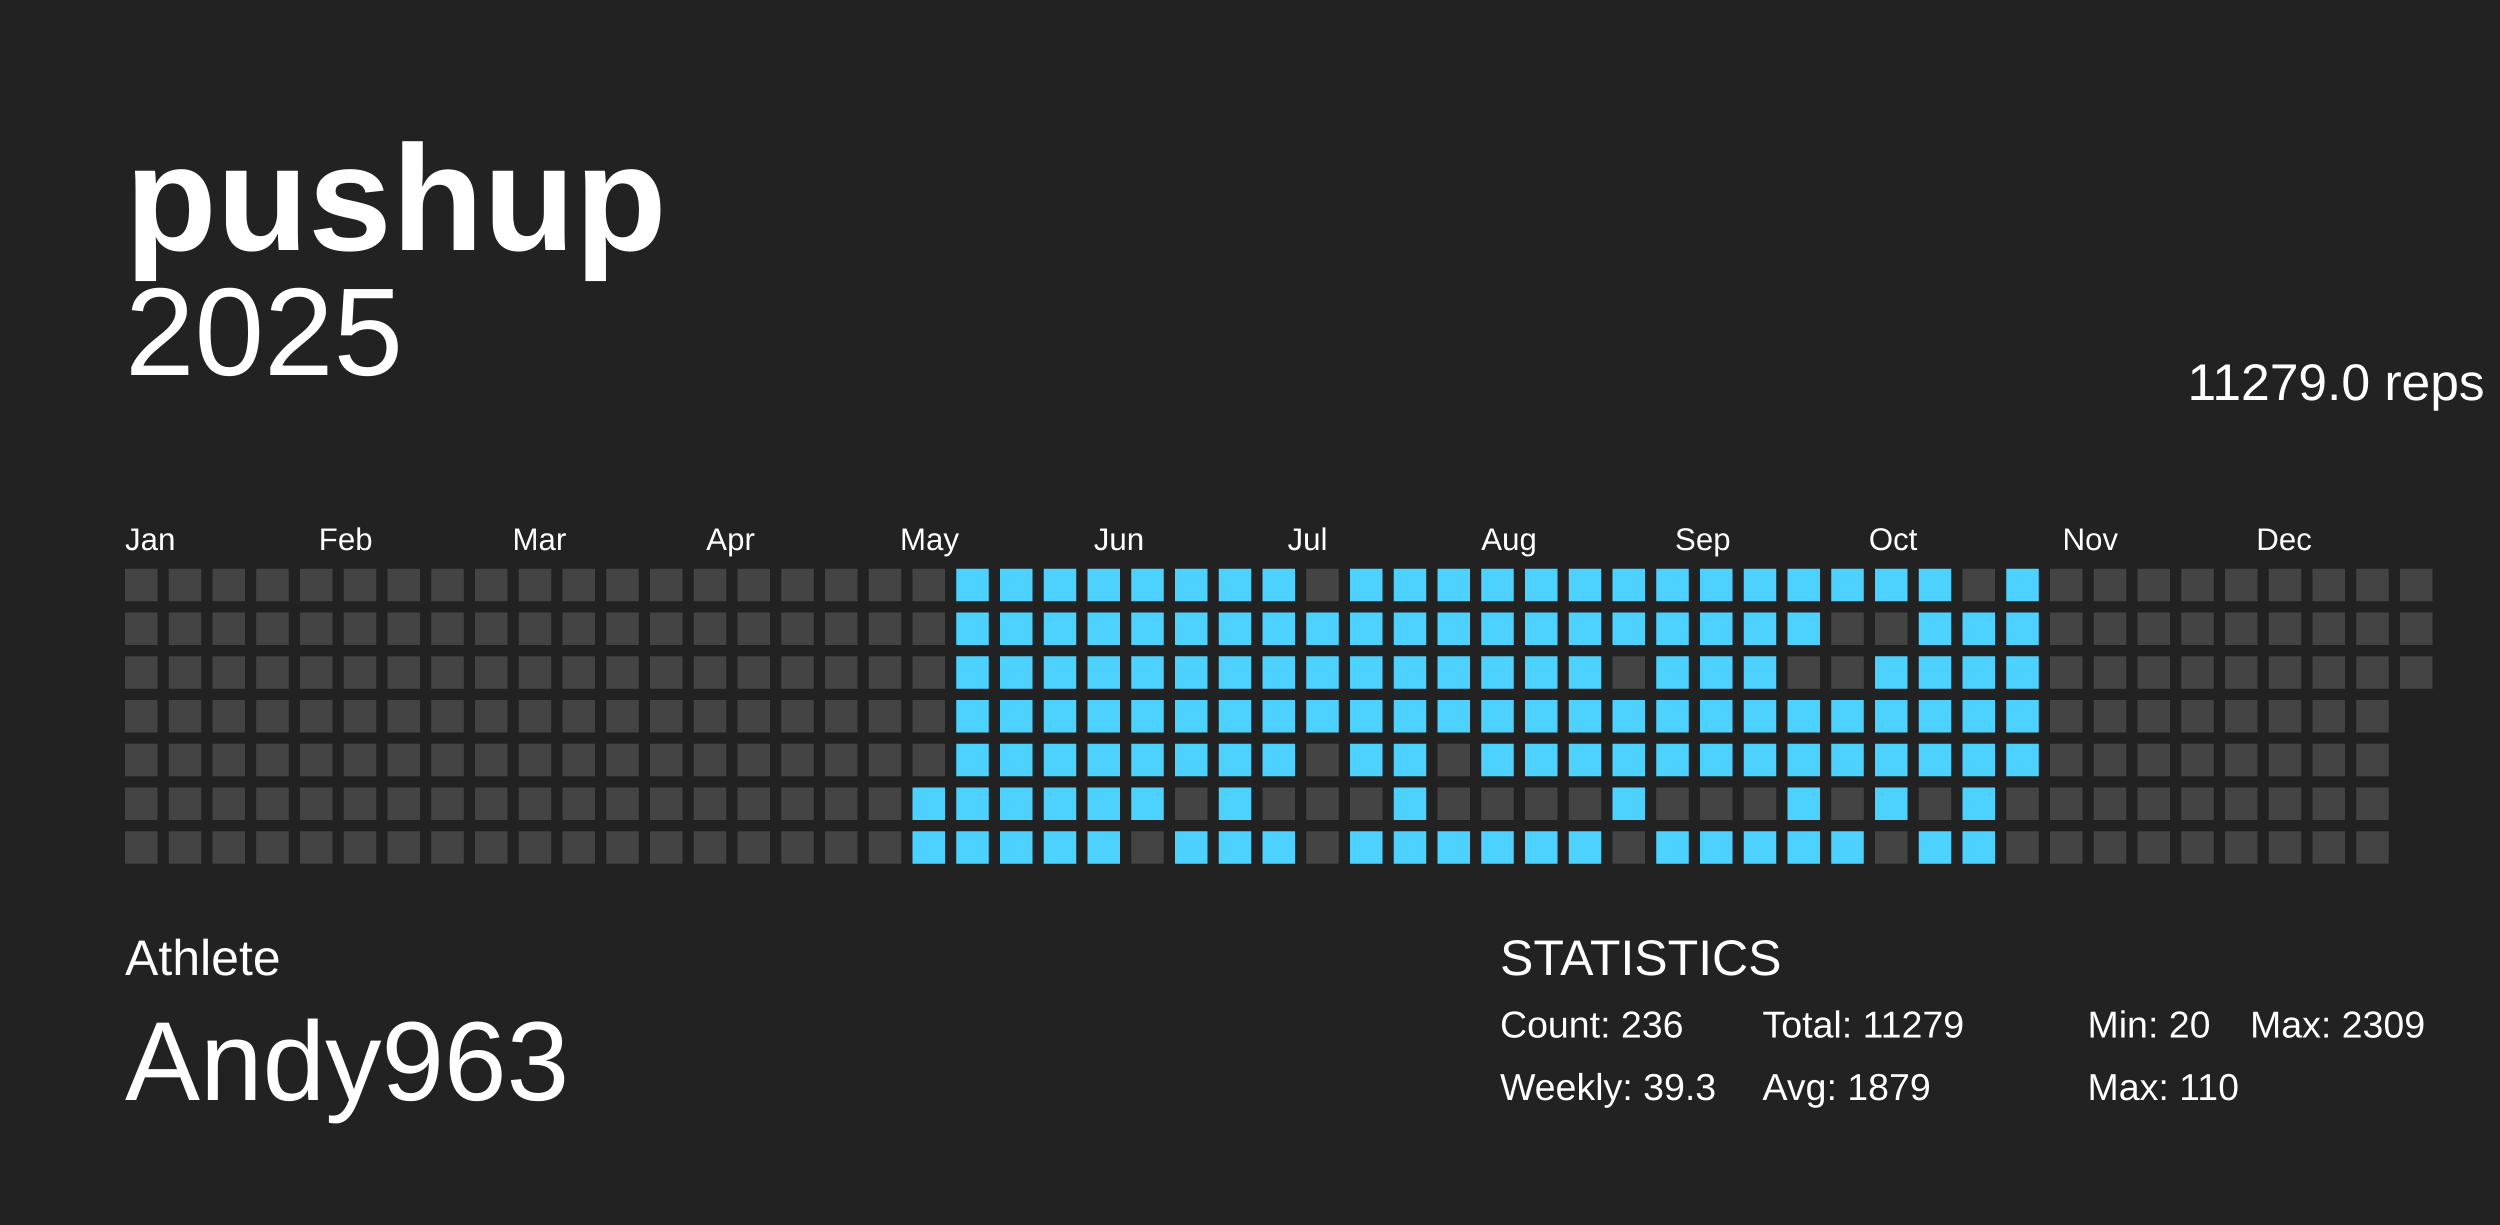
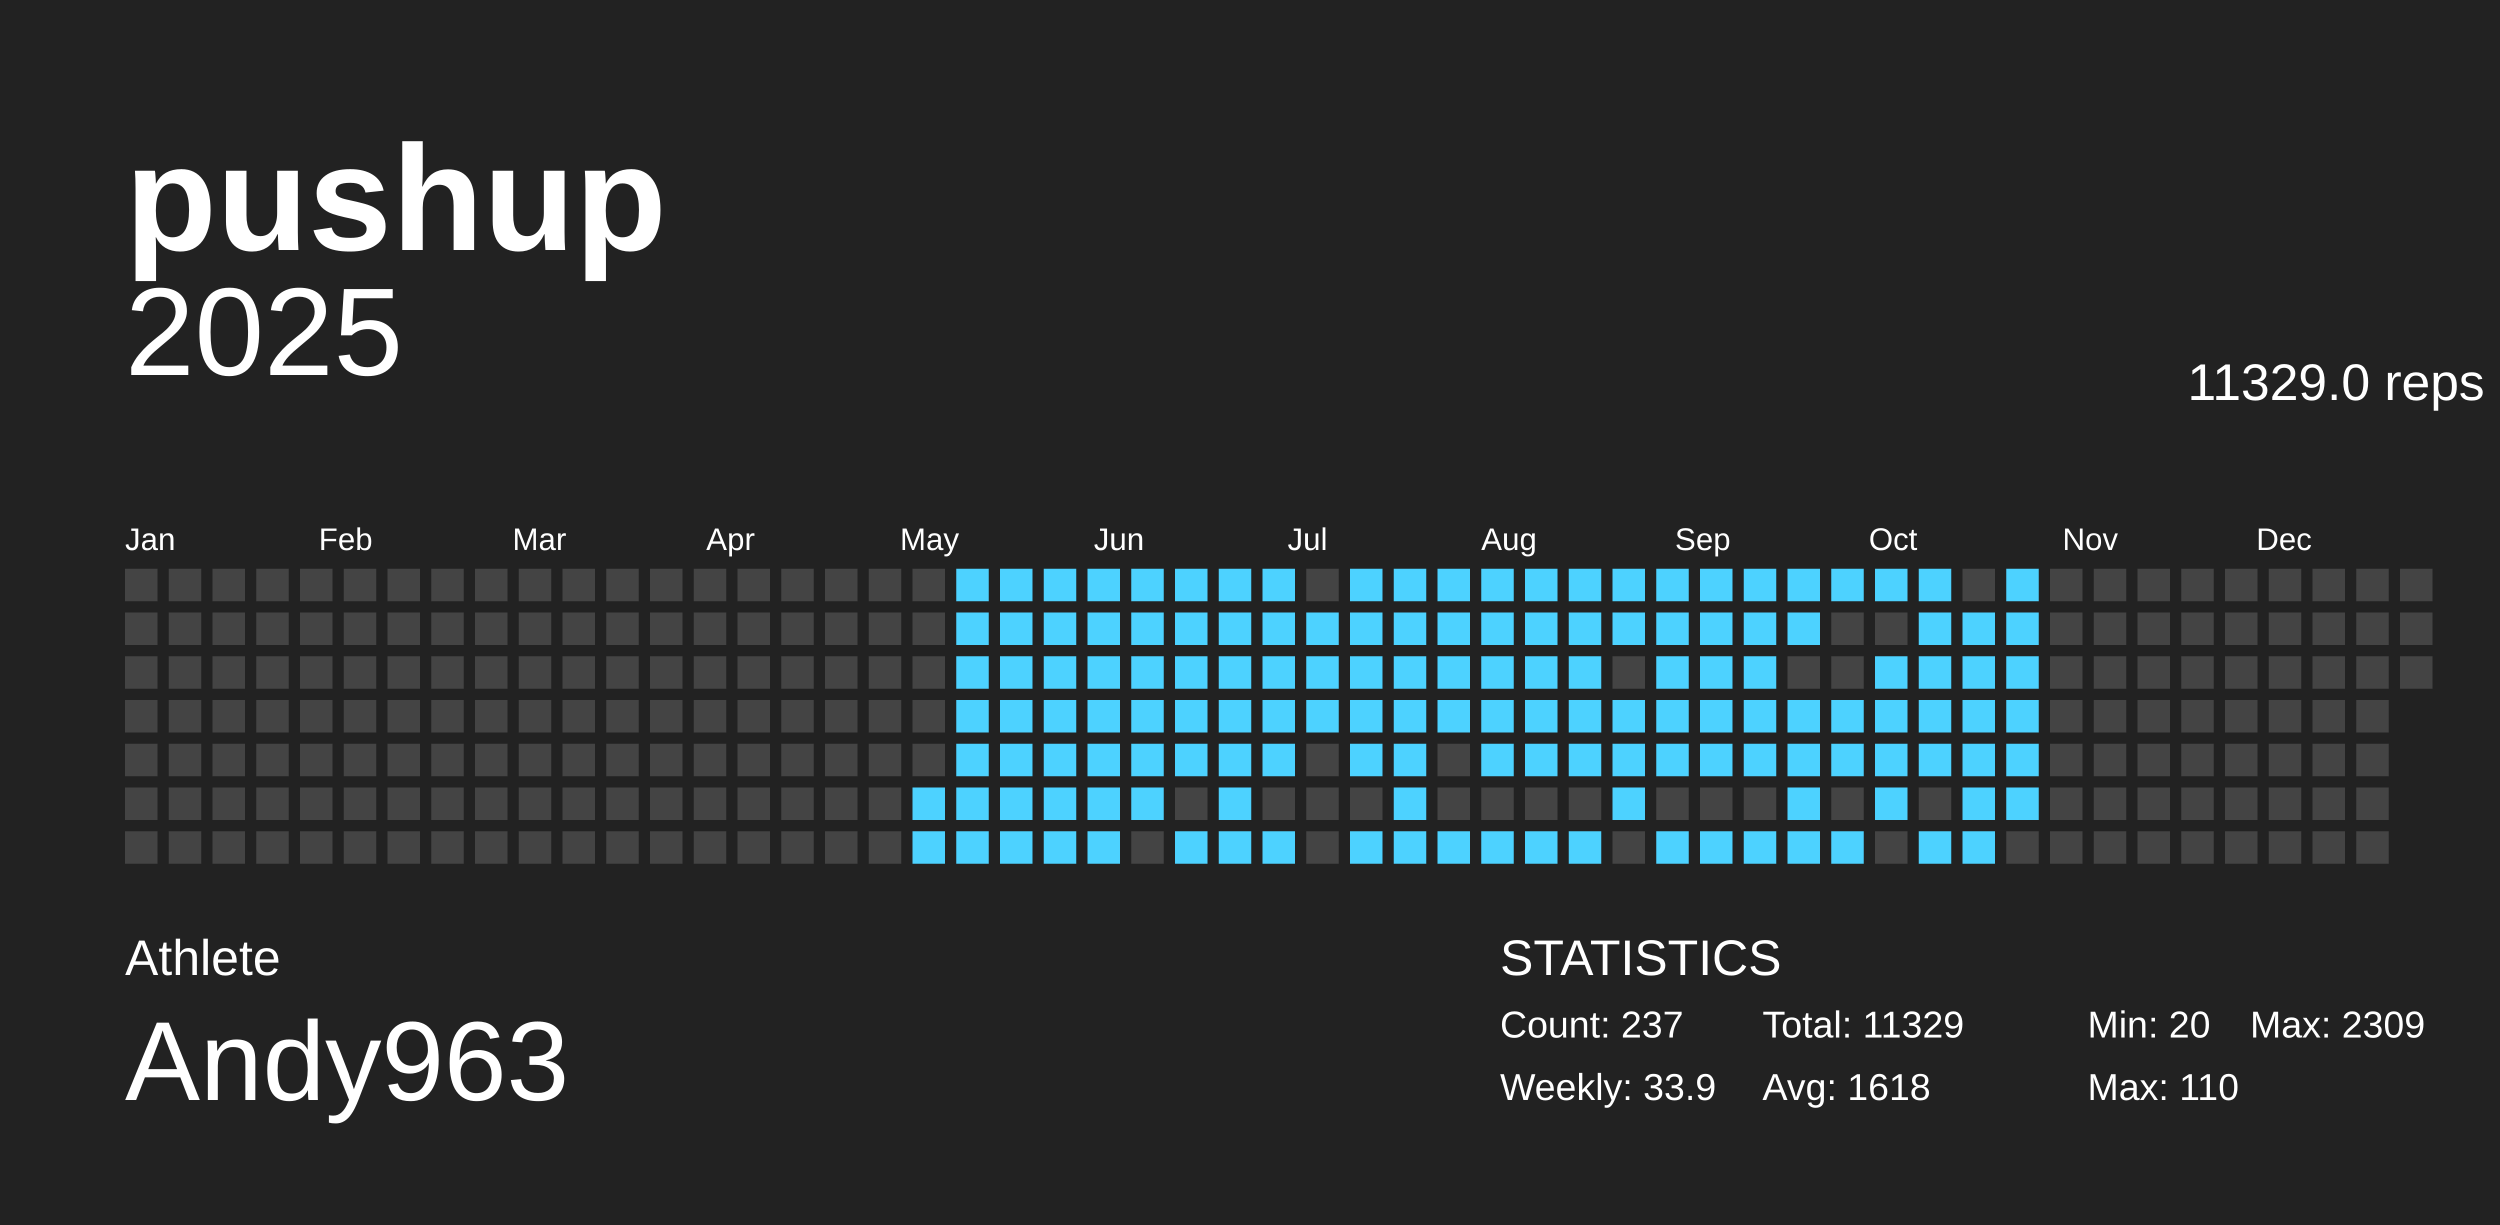
<svg xmlns="http://www.w3.org/2000/svg" baseProfile="full" height="98mm" version="1.1" viewBox="0,0,200,98" width="200mm">
  <defs />
  <g>
    <rect fill="#222222" height="98" width="200" x="0" y="0" />
    <g id="year2025">
      <text alignment-baseline="hanging" fill="#FFFFFF" style="font-size:10.0px; font-family:Arial;" x="10" y="30">2025</text>
-       <text alignment-baseline="hanging" fill="#FFFFFF" style="font-size:4.125px; font-family:Arial;" x="175" y="32">11279.0 reps</text>
+       <text alignment-baseline="hanging" fill="#FFFFFF" style="font-size:4.125px; font-family:Arial;" x="175" y="32">11329.0 reps</text>
      <text fill="#FFFFFF" style="font-size:2.5px; font-family:Arial" x="10.0" y="44">Jan</text>
      <text fill="#FFFFFF" style="font-size:2.5px; font-family:Arial" x="25.5" y="44">Feb</text>
      <text fill="#FFFFFF" style="font-size:2.5px; font-family:Arial" x="41.0" y="44">Mar</text>
      <text fill="#FFFFFF" style="font-size:2.5px; font-family:Arial" x="56.5" y="44">Apr</text>
      <text fill="#FFFFFF" style="font-size:2.5px; font-family:Arial" x="72.0" y="44">May</text>
      <text fill="#FFFFFF" style="font-size:2.5px; font-family:Arial" x="87.5" y="44">Jun</text>
      <text fill="#FFFFFF" style="font-size:2.5px; font-family:Arial" x="103.0" y="44">Jul</text>
      <text fill="#FFFFFF" style="font-size:2.5px; font-family:Arial" x="118.5" y="44">Aug</text>
      <text fill="#FFFFFF" style="font-size:2.5px; font-family:Arial" x="134.0" y="44">Sep</text>
      <text fill="#FFFFFF" style="font-size:2.5px; font-family:Arial" x="149.5" y="44">Oct</text>
      <text fill="#FFFFFF" style="font-size:2.5px; font-family:Arial" x="165.0" y="44">Nov</text>
      <text fill="#FFFFFF" style="font-size:2.5px; font-family:Arial" x="180.5" y="44">Dec</text>
      <rect fill="#444444" height="2.6" width="2.6" x="10.0" y="45.5" />
      <rect fill="#444444" height="2.6" width="2.6" x="10.0" y="49.0" />
      <rect fill="#444444" height="2.6" width="2.6" x="10.0" y="52.5" />
      <rect fill="#444444" height="2.6" width="2.6" x="10.0" y="56.0" />
      <rect fill="#444444" height="2.6" width="2.6" x="10.0" y="59.5" />
      <rect fill="#444444" height="2.6" width="2.6" x="10.0" y="63.0" />
      <rect fill="#444444" height="2.6" width="2.6" x="10.0" y="66.5" />
      <rect fill="#444444" height="2.6" width="2.6" x="13.5" y="45.5" />
      <rect fill="#444444" height="2.6" width="2.6" x="13.5" y="49.0" />
      <rect fill="#444444" height="2.6" width="2.6" x="13.5" y="52.5" />
      <rect fill="#444444" height="2.6" width="2.6" x="13.5" y="56.0" />
      <rect fill="#444444" height="2.6" width="2.6" x="13.5" y="59.5" />
      <rect fill="#444444" height="2.6" width="2.6" x="13.5" y="63.0" />
      <rect fill="#444444" height="2.6" width="2.6" x="13.5" y="66.5" />
      <rect fill="#444444" height="2.6" width="2.6" x="17.0" y="45.5" />
      <rect fill="#444444" height="2.6" width="2.6" x="17.0" y="49.0" />
      <rect fill="#444444" height="2.6" width="2.6" x="17.0" y="52.5" />
      <rect fill="#444444" height="2.6" width="2.6" x="17.0" y="56.0" />
      <rect fill="#444444" height="2.6" width="2.6" x="17.0" y="59.5" />
      <rect fill="#444444" height="2.6" width="2.6" x="17.0" y="63.0" />
      <rect fill="#444444" height="2.6" width="2.6" x="17.0" y="66.5" />
      <rect fill="#444444" height="2.6" width="2.6" x="20.5" y="45.5" />
      <rect fill="#444444" height="2.6" width="2.6" x="20.5" y="49.0" />
      <rect fill="#444444" height="2.6" width="2.6" x="20.5" y="52.5" />
      <rect fill="#444444" height="2.6" width="2.6" x="20.5" y="56.0" />
      <rect fill="#444444" height="2.6" width="2.6" x="20.5" y="59.5" />
      <rect fill="#444444" height="2.6" width="2.6" x="20.5" y="63.0" />
      <rect fill="#444444" height="2.6" width="2.6" x="20.5" y="66.5" />
      <rect fill="#444444" height="2.6" width="2.6" x="24.0" y="45.5" />
      <rect fill="#444444" height="2.6" width="2.6" x="24.0" y="49.0" />
      <rect fill="#444444" height="2.6" width="2.6" x="24.0" y="52.5" />
      <rect fill="#444444" height="2.6" width="2.6" x="24.0" y="56.0" />
      <rect fill="#444444" height="2.6" width="2.6" x="24.0" y="59.5" />
      <rect fill="#444444" height="2.6" width="2.6" x="24.0" y="63.0" />
      <rect fill="#444444" height="2.6" width="2.6" x="24.0" y="66.5" />
      <rect fill="#444444" height="2.6" width="2.6" x="27.5" y="45.5" />
      <rect fill="#444444" height="2.6" width="2.6" x="27.5" y="49.0" />
      <rect fill="#444444" height="2.6" width="2.6" x="27.5" y="52.5" />
      <rect fill="#444444" height="2.6" width="2.6" x="27.5" y="56.0" />
      <rect fill="#444444" height="2.6" width="2.6" x="27.5" y="59.5" />
      <rect fill="#444444" height="2.6" width="2.6" x="27.5" y="63.0" />
      <rect fill="#444444" height="2.6" width="2.6" x="27.5" y="66.5" />
      <rect fill="#444444" height="2.6" width="2.6" x="31.0" y="45.5" />
      <rect fill="#444444" height="2.6" width="2.6" x="31.0" y="49.0" />
      <rect fill="#444444" height="2.6" width="2.6" x="31.0" y="52.5" />
      <rect fill="#444444" height="2.6" width="2.6" x="31.0" y="56.0" />
      <rect fill="#444444" height="2.6" width="2.6" x="31.0" y="59.5" />
      <rect fill="#444444" height="2.6" width="2.6" x="31.0" y="63.0" />
      <rect fill="#444444" height="2.6" width="2.6" x="31.0" y="66.5" />
      <rect fill="#444444" height="2.6" width="2.6" x="34.5" y="45.5" />
      <rect fill="#444444" height="2.6" width="2.6" x="34.5" y="49.0" />
      <rect fill="#444444" height="2.6" width="2.6" x="34.5" y="52.5" />
      <rect fill="#444444" height="2.6" width="2.6" x="34.5" y="56.0" />
      <rect fill="#444444" height="2.6" width="2.6" x="34.5" y="59.5" />
      <rect fill="#444444" height="2.6" width="2.6" x="34.5" y="63.0" />
      <rect fill="#444444" height="2.6" width="2.6" x="34.5" y="66.5" />
      <rect fill="#444444" height="2.6" width="2.6" x="38.0" y="45.5" />
      <rect fill="#444444" height="2.6" width="2.6" x="38.0" y="49.0" />
      <rect fill="#444444" height="2.6" width="2.6" x="38.0" y="52.5" />
      <rect fill="#444444" height="2.6" width="2.6" x="38.0" y="56.0" />
      <rect fill="#444444" height="2.6" width="2.6" x="38.0" y="59.5" />
      <rect fill="#444444" height="2.6" width="2.6" x="38.0" y="63.0" />
      <rect fill="#444444" height="2.6" width="2.6" x="38.0" y="66.5" />
      <rect fill="#444444" height="2.6" width="2.6" x="41.5" y="45.5" />
      <rect fill="#444444" height="2.6" width="2.6" x="41.5" y="49.0" />
      <rect fill="#444444" height="2.6" width="2.6" x="41.5" y="52.5" />
      <rect fill="#444444" height="2.6" width="2.6" x="41.5" y="56.0" />
      <rect fill="#444444" height="2.6" width="2.6" x="41.5" y="59.5" />
      <rect fill="#444444" height="2.6" width="2.6" x="41.5" y="63.0" />
      <rect fill="#444444" height="2.6" width="2.6" x="41.5" y="66.5" />
      <rect fill="#444444" height="2.6" width="2.6" x="45.0" y="45.5" />
      <rect fill="#444444" height="2.6" width="2.6" x="45.0" y="49.0" />
      <rect fill="#444444" height="2.6" width="2.6" x="45.0" y="52.5" />
      <rect fill="#444444" height="2.6" width="2.6" x="45.0" y="56.0" />
      <rect fill="#444444" height="2.6" width="2.6" x="45.0" y="59.5" />
      <rect fill="#444444" height="2.6" width="2.6" x="45.0" y="63.0" />
      <rect fill="#444444" height="2.6" width="2.6" x="45.0" y="66.5" />
      <rect fill="#444444" height="2.6" width="2.6" x="48.5" y="45.5" />
      <rect fill="#444444" height="2.6" width="2.6" x="48.5" y="49.0" />
      <rect fill="#444444" height="2.6" width="2.6" x="48.5" y="52.5" />
      <rect fill="#444444" height="2.6" width="2.6" x="48.5" y="56.0" />
      <rect fill="#444444" height="2.6" width="2.6" x="48.5" y="59.5" />
      <rect fill="#444444" height="2.6" width="2.6" x="48.5" y="63.0" />
      <rect fill="#444444" height="2.6" width="2.6" x="48.5" y="66.5" />
      <rect fill="#444444" height="2.6" width="2.6" x="52.0" y="45.5" />
      <rect fill="#444444" height="2.6" width="2.6" x="52.0" y="49.0" />
      <rect fill="#444444" height="2.6" width="2.6" x="52.0" y="52.5" />
      <rect fill="#444444" height="2.6" width="2.6" x="52.0" y="56.0" />
      <rect fill="#444444" height="2.6" width="2.6" x="52.0" y="59.5" />
      <rect fill="#444444" height="2.6" width="2.6" x="52.0" y="63.0" />
      <rect fill="#444444" height="2.6" width="2.6" x="52.0" y="66.5" />
      <rect fill="#444444" height="2.6" width="2.6" x="55.5" y="45.5" />
      <rect fill="#444444" height="2.6" width="2.6" x="55.5" y="49.0" />
      <rect fill="#444444" height="2.6" width="2.6" x="55.5" y="52.5" />
      <rect fill="#444444" height="2.6" width="2.6" x="55.5" y="56.0" />
      <rect fill="#444444" height="2.6" width="2.6" x="55.5" y="59.5" />
      <rect fill="#444444" height="2.6" width="2.6" x="55.5" y="63.0" />
      <rect fill="#444444" height="2.6" width="2.6" x="55.5" y="66.5" />
      <rect fill="#444444" height="2.6" width="2.6" x="59.0" y="45.5" />
      <rect fill="#444444" height="2.6" width="2.6" x="59.0" y="49.0" />
      <rect fill="#444444" height="2.6" width="2.6" x="59.0" y="52.5" />
      <rect fill="#444444" height="2.6" width="2.6" x="59.0" y="56.0" />
      <rect fill="#444444" height="2.6" width="2.6" x="59.0" y="59.5" />
      <rect fill="#444444" height="2.6" width="2.6" x="59.0" y="63.0" />
      <rect fill="#444444" height="2.6" width="2.6" x="59.0" y="66.5" />
      <rect fill="#444444" height="2.6" width="2.6" x="62.5" y="45.5" />
      <rect fill="#444444" height="2.6" width="2.6" x="62.5" y="49.0" />
      <rect fill="#444444" height="2.6" width="2.6" x="62.5" y="52.5" />
      <rect fill="#444444" height="2.6" width="2.6" x="62.5" y="56.0" />
      <rect fill="#444444" height="2.6" width="2.6" x="62.5" y="59.5" />
      <rect fill="#444444" height="2.6" width="2.6" x="62.5" y="63.0" />
      <rect fill="#444444" height="2.6" width="2.6" x="62.5" y="66.5" />
      <rect fill="#444444" height="2.6" width="2.6" x="66.0" y="45.5" />
      <rect fill="#444444" height="2.6" width="2.6" x="66.0" y="49.0" />
      <rect fill="#444444" height="2.6" width="2.6" x="66.0" y="52.5" />
      <rect fill="#444444" height="2.6" width="2.6" x="66.0" y="56.0" />
      <rect fill="#444444" height="2.6" width="2.6" x="66.0" y="59.5" />
      <rect fill="#444444" height="2.6" width="2.6" x="66.0" y="63.0" />
      <rect fill="#444444" height="2.6" width="2.6" x="66.0" y="66.5" />
      <rect fill="#444444" height="2.6" width="2.6" x="69.5" y="45.5" />
      <rect fill="#444444" height="2.6" width="2.6" x="69.5" y="49.0" />
      <rect fill="#444444" height="2.6" width="2.6" x="69.5" y="52.5" />
      <rect fill="#444444" height="2.6" width="2.6" x="69.5" y="56.0" />
      <rect fill="#444444" height="2.6" width="2.6" x="69.5" y="59.5" />
      <rect fill="#444444" height="2.6" width="2.6" x="69.5" y="63.0" />
      <rect fill="#444444" height="2.6" width="2.6" x="69.5" y="66.5" />
      <rect fill="#444444" height="2.6" width="2.6" x="73.0" y="45.5" />
      <rect fill="#444444" height="2.6" width="2.6" x="73.0" y="49.0" />
      <rect fill="#444444" height="2.6" width="2.6" x="73.0" y="52.5" />
      <rect fill="#444444" height="2.6" width="2.6" x="73.0" y="56.0" />
      <rect fill="#444444" height="2.6" width="2.6" x="73.0" y="59.5" />
      <rect fill="#4dd2ff" height="2.6" width="2.6" x="73.0" y="63.0" />
      <rect fill="#4dd2ff" height="2.6" width="2.6" x="73.0" y="66.5" />
      <rect fill="#4dd2ff" height="2.6" width="2.6" x="76.5" y="45.5" />
      <rect fill="#4dd2ff" height="2.6" width="2.6" x="76.5" y="49.0" />
      <rect fill="#4dd2ff" height="2.6" width="2.6" x="76.5" y="52.5" />
      <rect fill="#4dd2ff" height="2.6" width="2.6" x="76.5" y="56.0" />
      <rect fill="#4dd2ff" height="2.6" width="2.6" x="76.5" y="59.5" />
      <rect fill="#4dd2ff" height="2.6" width="2.6" x="76.5" y="63.0" />
      <rect fill="#4dd2ff" height="2.6" width="2.6" x="76.5" y="66.5" />
      <rect fill="#4dd2ff" height="2.6" width="2.6" x="80.0" y="45.5" />
      <rect fill="#4dd2ff" height="2.6" width="2.6" x="80.0" y="49.0" />
      <rect fill="#4dd2ff" height="2.6" width="2.6" x="80.0" y="52.5" />
      <rect fill="#4dd2ff" height="2.6" width="2.6" x="80.0" y="56.0" />
      <rect fill="#4dd2ff" height="2.6" width="2.6" x="80.0" y="59.5" />
      <rect fill="#4dd2ff" height="2.6" width="2.6" x="80.0" y="63.0" />
      <rect fill="#4dd2ff" height="2.6" width="2.6" x="80.0" y="66.5" />
      <rect fill="#4dd2ff" height="2.6" width="2.6" x="83.5" y="45.5" />
      <rect fill="#4dd2ff" height="2.6" width="2.6" x="83.5" y="49.0" />
      <rect fill="#4dd2ff" height="2.6" width="2.6" x="83.5" y="52.5" />
      <rect fill="#4dd2ff" height="2.6" width="2.6" x="83.5" y="56.0" />
      <rect fill="#4dd2ff" height="2.6" width="2.6" x="83.5" y="59.5" />
      <rect fill="#4dd2ff" height="2.6" width="2.6" x="83.5" y="63.0" />
      <rect fill="#4dd2ff" height="2.6" width="2.6" x="83.5" y="66.5" />
      <rect fill="#4dd2ff" height="2.6" width="2.6" x="87.0" y="45.5" />
      <rect fill="#4dd2ff" height="2.6" width="2.6" x="87.0" y="49.0" />
      <rect fill="#4dd2ff" height="2.6" width="2.6" x="87.0" y="52.5" />
      <rect fill="#4dd2ff" height="2.6" width="2.6" x="87.0" y="56.0" />
      <rect fill="#4dd2ff" height="2.6" width="2.6" x="87.0" y="59.5" />
      <rect fill="#4dd2ff" height="2.6" width="2.6" x="87.0" y="63.0" />
      <rect fill="#4dd2ff" height="2.6" width="2.6" x="87.0" y="66.5" />
      <rect fill="#4dd2ff" height="2.6" width="2.6" x="90.5" y="45.5" />
      <rect fill="#4dd2ff" height="2.6" width="2.6" x="90.5" y="49.0" />
      <rect fill="#4dd2ff" height="2.6" width="2.6" x="90.5" y="52.5" />
      <rect fill="#4dd2ff" height="2.6" width="2.6" x="90.5" y="56.0" />
      <rect fill="#4dd2ff" height="2.6" width="2.6" x="90.5" y="59.5" />
      <rect fill="#4dd2ff" height="2.6" width="2.6" x="90.5" y="63.0" />
      <rect fill="#444444" height="2.6" width="2.6" x="90.5" y="66.5" />
      <rect fill="#4dd2ff" height="2.6" width="2.6" x="94.0" y="45.5" />
      <rect fill="#4dd2ff" height="2.6" width="2.6" x="94.0" y="49.0" />
      <rect fill="#4dd2ff" height="2.6" width="2.6" x="94.0" y="52.5" />
      <rect fill="#4dd2ff" height="2.6" width="2.6" x="94.0" y="56.0" />
      <rect fill="#4dd2ff" height="2.6" width="2.6" x="94.0" y="59.5" />
      <rect fill="#444444" height="2.6" width="2.6" x="94.0" y="63.0" />
      <rect fill="#4dd2ff" height="2.6" width="2.6" x="94.0" y="66.5" />
      <rect fill="#4dd2ff" height="2.6" width="2.6" x="97.5" y="45.5" />
      <rect fill="#4dd2ff" height="2.6" width="2.6" x="97.5" y="49.0" />
      <rect fill="#4dd2ff" height="2.6" width="2.6" x="97.5" y="52.5" />
      <rect fill="#4dd2ff" height="2.6" width="2.6" x="97.5" y="56.0" />
      <rect fill="#4dd2ff" height="2.6" width="2.6" x="97.5" y="59.5" />
      <rect fill="#4dd2ff" height="2.6" width="2.6" x="97.5" y="63.0" />
      <rect fill="#4dd2ff" height="2.6" width="2.6" x="97.5" y="66.5" />
      <rect fill="#4dd2ff" height="2.6" width="2.6" x="101.0" y="45.5" />
      <rect fill="#4dd2ff" height="2.6" width="2.6" x="101.0" y="49.0" />
      <rect fill="#4dd2ff" height="2.6" width="2.6" x="101.0" y="52.5" />
      <rect fill="#4dd2ff" height="2.6" width="2.6" x="101.0" y="56.0" />
      <rect fill="#4dd2ff" height="2.6" width="2.6" x="101.0" y="59.5" />
      <rect fill="#444444" height="2.6" width="2.6" x="101.0" y="63.0" />
      <rect fill="#4dd2ff" height="2.6" width="2.6" x="101.0" y="66.5" />
      <rect fill="#444444" height="2.6" width="2.6" x="104.5" y="45.5" />
      <rect fill="#4dd2ff" height="2.6" width="2.6" x="104.5" y="49.0" />
      <rect fill="#4dd2ff" height="2.6" width="2.6" x="104.5" y="52.5" />
      <rect fill="#4dd2ff" height="2.6" width="2.6" x="104.5" y="56.0" />
      <rect fill="#444444" height="2.6" width="2.6" x="104.5" y="59.5" />
      <rect fill="#444444" height="2.6" width="2.6" x="104.5" y="63.0" />
      <rect fill="#444444" height="2.6" width="2.6" x="104.5" y="66.5" />
      <rect fill="#4dd2ff" height="2.6" width="2.6" x="108.0" y="45.5" />
      <rect fill="#4dd2ff" height="2.6" width="2.6" x="108.0" y="49.0" />
      <rect fill="#4dd2ff" height="2.6" width="2.6" x="108.0" y="52.5" />
      <rect fill="#4dd2ff" height="2.6" width="2.6" x="108.0" y="56.0" />
      <rect fill="#4dd2ff" height="2.6" width="2.6" x="108.0" y="59.5" />
      <rect fill="#444444" height="2.6" width="2.6" x="108.0" y="63.0" />
      <rect fill="#4dd2ff" height="2.6" width="2.6" x="108.0" y="66.5" />
      <rect fill="#4dd2ff" height="2.6" width="2.6" x="111.5" y="45.5" />
      <rect fill="#4dd2ff" height="2.6" width="2.6" x="111.5" y="49.0" />
      <rect fill="#4dd2ff" height="2.6" width="2.6" x="111.5" y="52.5" />
      <rect fill="#4dd2ff" height="2.6" width="2.6" x="111.5" y="56.0" />
      <rect fill="#4dd2ff" height="2.6" width="2.6" x="111.5" y="59.5" />
      <rect fill="#4dd2ff" height="2.6" width="2.6" x="111.5" y="63.0" />
      <rect fill="#4dd2ff" height="2.6" width="2.6" x="111.5" y="66.5" />
      <rect fill="#4dd2ff" height="2.6" width="2.6" x="115.0" y="45.5" />
      <rect fill="#4dd2ff" height="2.6" width="2.6" x="115.0" y="49.0" />
      <rect fill="#4dd2ff" height="2.6" width="2.6" x="115.0" y="52.5" />
      <rect fill="#4dd2ff" height="2.6" width="2.6" x="115.0" y="56.0" />
      <rect fill="#444444" height="2.6" width="2.6" x="115.0" y="59.5" />
      <rect fill="#444444" height="2.6" width="2.6" x="115.0" y="63.0" />
      <rect fill="#4dd2ff" height="2.6" width="2.6" x="115.0" y="66.5" />
      <rect fill="#4dd2ff" height="2.6" width="2.6" x="118.5" y="45.5" />
      <rect fill="#4dd2ff" height="2.6" width="2.6" x="118.5" y="49.0" />
      <rect fill="#4dd2ff" height="2.6" width="2.6" x="118.5" y="52.5" />
      <rect fill="#4dd2ff" height="2.6" width="2.6" x="118.5" y="56.0" />
      <rect fill="#4dd2ff" height="2.6" width="2.6" x="118.5" y="59.5" />
      <rect fill="#444444" height="2.6" width="2.6" x="118.5" y="63.0" />
      <rect fill="#4dd2ff" height="2.6" width="2.6" x="118.5" y="66.5" />
      <rect fill="#4dd2ff" height="2.6" width="2.6" x="122.0" y="45.5" />
      <rect fill="#4dd2ff" height="2.6" width="2.6" x="122.0" y="49.0" />
      <rect fill="#4dd2ff" height="2.6" width="2.6" x="122.0" y="52.5" />
      <rect fill="#4dd2ff" height="2.6" width="2.6" x="122.0" y="56.0" />
      <rect fill="#4dd2ff" height="2.6" width="2.6" x="122.0" y="59.5" />
      <rect fill="#444444" height="2.6" width="2.6" x="122.0" y="63.0" />
      <rect fill="#4dd2ff" height="2.6" width="2.6" x="122.0" y="66.5" />
      <rect fill="#4dd2ff" height="2.6" width="2.6" x="125.5" y="45.5" />
      <rect fill="#4dd2ff" height="2.6" width="2.6" x="125.5" y="49.0" />
      <rect fill="#4dd2ff" height="2.6" width="2.6" x="125.5" y="52.5" />
      <rect fill="#4dd2ff" height="2.6" width="2.6" x="125.5" y="56.0" />
      <rect fill="#4dd2ff" height="2.6" width="2.6" x="125.5" y="59.5" />
      <rect fill="#444444" height="2.6" width="2.6" x="125.5" y="63.0" />
      <rect fill="#4dd2ff" height="2.6" width="2.6" x="125.5" y="66.5" />
      <rect fill="#4dd2ff" height="2.6" width="2.6" x="129.0" y="45.5" />
      <rect fill="#4dd2ff" height="2.6" width="2.6" x="129.0" y="49.0" />
      <rect fill="#444444" height="2.6" width="2.6" x="129.0" y="52.5" />
      <rect fill="#4dd2ff" height="2.6" width="2.6" x="129.0" y="56.0" />
      <rect fill="#4dd2ff" height="2.6" width="2.6" x="129.0" y="59.5" />
      <rect fill="#4dd2ff" height="2.6" width="2.6" x="129.0" y="63.0" />
      <rect fill="#444444" height="2.6" width="2.6" x="129.0" y="66.5" />
      <rect fill="#4dd2ff" height="2.6" width="2.6" x="132.5" y="45.5" />
      <rect fill="#4dd2ff" height="2.6" width="2.6" x="132.5" y="49.0" />
      <rect fill="#4dd2ff" height="2.6" width="2.6" x="132.5" y="52.5" />
      <rect fill="#4dd2ff" height="2.6" width="2.6" x="132.5" y="56.0" />
      <rect fill="#4dd2ff" height="2.6" width="2.6" x="132.5" y="59.5" />
      <rect fill="#444444" height="2.6" width="2.6" x="132.5" y="63.0" />
      <rect fill="#4dd2ff" height="2.6" width="2.6" x="132.5" y="66.5" />
      <rect fill="#4dd2ff" height="2.6" width="2.6" x="136.0" y="45.5" />
      <rect fill="#4dd2ff" height="2.6" width="2.6" x="136.0" y="49.0" />
      <rect fill="#4dd2ff" height="2.6" width="2.6" x="136.0" y="52.5" />
      <rect fill="#4dd2ff" height="2.6" width="2.6" x="136.0" y="56.0" />
      <rect fill="#4dd2ff" height="2.6" width="2.6" x="136.0" y="59.5" />
      <rect fill="#444444" height="2.6" width="2.6" x="136.0" y="63.0" />
      <rect fill="#4dd2ff" height="2.6" width="2.6" x="136.0" y="66.5" />
      <rect fill="#4dd2ff" height="2.6" width="2.6" x="139.5" y="45.5" />
      <rect fill="#4dd2ff" height="2.6" width="2.6" x="139.5" y="49.0" />
      <rect fill="#4dd2ff" height="2.6" width="2.6" x="139.5" y="52.5" />
      <rect fill="#4dd2ff" height="2.6" width="2.6" x="139.5" y="56.0" />
      <rect fill="#4dd2ff" height="2.6" width="2.6" x="139.5" y="59.5" />
      <rect fill="#444444" height="2.6" width="2.6" x="139.5" y="63.0" />
      <rect fill="#4dd2ff" height="2.6" width="2.6" x="139.5" y="66.5" />
      <rect fill="#4dd2ff" height="2.6" width="2.6" x="143.0" y="45.5" />
      <rect fill="#4dd2ff" height="2.6" width="2.6" x="143.0" y="49.0" />
      <rect fill="#444444" height="2.6" width="2.6" x="143.0" y="52.5" />
      <rect fill="#4dd2ff" height="2.6" width="2.6" x="143.0" y="56.0" />
      <rect fill="#4dd2ff" height="2.6" width="2.6" x="143.0" y="59.5" />
      <rect fill="#4dd2ff" height="2.6" width="2.6" x="143.0" y="63.0" />
      <rect fill="#4dd2ff" height="2.6" width="2.6" x="143.0" y="66.5" />
      <rect fill="#4dd2ff" height="2.6" width="2.6" x="146.5" y="45.5" />
      <rect fill="#444444" height="2.6" width="2.6" x="146.5" y="49.0" />
      <rect fill="#444444" height="2.6" width="2.6" x="146.5" y="52.5" />
      <rect fill="#4dd2ff" height="2.6" width="2.6" x="146.5" y="56.0" />
      <rect fill="#4dd2ff" height="2.6" width="2.6" x="146.5" y="59.5" />
      <rect fill="#444444" height="2.6" width="2.6" x="146.5" y="63.0" />
      <rect fill="#4dd2ff" height="2.6" width="2.6" x="146.5" y="66.5" />
      <rect fill="#4dd2ff" height="2.6" width="2.6" x="150.0" y="45.5" />
      <rect fill="#444444" height="2.6" width="2.6" x="150.0" y="49.0" />
      <rect fill="#4dd2ff" height="2.6" width="2.6" x="150.0" y="52.5" />
      <rect fill="#4dd2ff" height="2.6" width="2.6" x="150.0" y="56.0" />
      <rect fill="#4dd2ff" height="2.6" width="2.6" x="150.0" y="59.5" />
      <rect fill="#4dd2ff" height="2.6" width="2.6" x="150.0" y="63.0" />
      <rect fill="#444444" height="2.6" width="2.6" x="150.0" y="66.5" />
      <rect fill="#4dd2ff" height="2.6" width="2.6" x="153.5" y="45.5" />
      <rect fill="#4dd2ff" height="2.6" width="2.6" x="153.5" y="49.0" />
      <rect fill="#4dd2ff" height="2.6" width="2.6" x="153.5" y="52.5" />
      <rect fill="#4dd2ff" height="2.6" width="2.6" x="153.5" y="56.0" />
      <rect fill="#4dd2ff" height="2.6" width="2.6" x="153.5" y="59.5" />
      <rect fill="#444444" height="2.6" width="2.6" x="153.5" y="63.0" />
      <rect fill="#4dd2ff" height="2.6" width="2.6" x="153.5" y="66.5" />
      <rect fill="#444444" height="2.6" width="2.6" x="157.0" y="45.5" />
      <rect fill="#4dd2ff" height="2.6" width="2.6" x="157.0" y="49.0" />
      <rect fill="#4dd2ff" height="2.6" width="2.6" x="157.0" y="52.5" />
      <rect fill="#4dd2ff" height="2.6" width="2.6" x="157.0" y="56.0" />
      <rect fill="#4dd2ff" height="2.6" width="2.6" x="157.0" y="59.5" />
      <rect fill="#4dd2ff" height="2.6" width="2.6" x="157.0" y="63.0" />
      <rect fill="#4dd2ff" height="2.6" width="2.6" x="157.0" y="66.5" />
      <rect fill="#4dd2ff" height="2.6" width="2.6" x="160.5" y="45.5" />
      <rect fill="#4dd2ff" height="2.6" width="2.6" x="160.5" y="49.0" />
      <rect fill="#4dd2ff" height="2.6" width="2.6" x="160.5" y="52.5" />
      <rect fill="#4dd2ff" height="2.6" width="2.6" x="160.5" y="56.0" />
      <rect fill="#4dd2ff" height="2.6" width="2.6" x="160.5" y="59.5" />
-       <rect fill="#444444" height="2.6" width="2.6" x="160.5" y="63.0" />
+       <rect fill="#4dd2ff" height="2.6" width="2.6" x="160.5" y="63.0" />
      <rect fill="#444444" height="2.6" width="2.6" x="160.5" y="66.5" />
      <rect fill="#444444" height="2.6" width="2.6" x="164.0" y="45.5" />
      <rect fill="#444444" height="2.6" width="2.6" x="164.0" y="49.0" />
      <rect fill="#444444" height="2.6" width="2.6" x="164.0" y="52.5" />
      <rect fill="#444444" height="2.6" width="2.6" x="164.0" y="56.0" />
      <rect fill="#444444" height="2.6" width="2.6" x="164.0" y="59.5" />
      <rect fill="#444444" height="2.6" width="2.6" x="164.0" y="63.0" />
      <rect fill="#444444" height="2.6" width="2.6" x="164.0" y="66.5" />
      <rect fill="#444444" height="2.6" width="2.6" x="167.5" y="45.5" />
      <rect fill="#444444" height="2.6" width="2.6" x="167.5" y="49.0" />
      <rect fill="#444444" height="2.6" width="2.6" x="167.5" y="52.5" />
      <rect fill="#444444" height="2.6" width="2.6" x="167.5" y="56.0" />
      <rect fill="#444444" height="2.6" width="2.6" x="167.5" y="59.5" />
      <rect fill="#444444" height="2.6" width="2.6" x="167.5" y="63.0" />
      <rect fill="#444444" height="2.6" width="2.6" x="167.5" y="66.5" />
      <rect fill="#444444" height="2.6" width="2.6" x="171.0" y="45.5" />
      <rect fill="#444444" height="2.6" width="2.6" x="171.0" y="49.0" />
      <rect fill="#444444" height="2.6" width="2.6" x="171.0" y="52.5" />
      <rect fill="#444444" height="2.6" width="2.6" x="171.0" y="56.0" />
      <rect fill="#444444" height="2.6" width="2.6" x="171.0" y="59.5" />
      <rect fill="#444444" height="2.6" width="2.6" x="171.0" y="63.0" />
      <rect fill="#444444" height="2.6" width="2.6" x="171.0" y="66.5" />
      <rect fill="#444444" height="2.6" width="2.6" x="174.5" y="45.5" />
      <rect fill="#444444" height="2.6" width="2.6" x="174.5" y="49.0" />
      <rect fill="#444444" height="2.6" width="2.6" x="174.5" y="52.5" />
      <rect fill="#444444" height="2.6" width="2.6" x="174.5" y="56.0" />
      <rect fill="#444444" height="2.6" width="2.6" x="174.5" y="59.5" />
      <rect fill="#444444" height="2.6" width="2.6" x="174.5" y="63.0" />
      <rect fill="#444444" height="2.6" width="2.6" x="174.5" y="66.5" />
      <rect fill="#444444" height="2.6" width="2.6" x="178.0" y="45.5" />
      <rect fill="#444444" height="2.6" width="2.6" x="178.0" y="49.0" />
      <rect fill="#444444" height="2.6" width="2.6" x="178.0" y="52.5" />
      <rect fill="#444444" height="2.6" width="2.6" x="178.0" y="56.0" />
      <rect fill="#444444" height="2.6" width="2.6" x="178.0" y="59.5" />
      <rect fill="#444444" height="2.6" width="2.6" x="178.0" y="63.0" />
      <rect fill="#444444" height="2.6" width="2.6" x="178.0" y="66.5" />
      <rect fill="#444444" height="2.6" width="2.6" x="181.5" y="45.5" />
      <rect fill="#444444" height="2.6" width="2.6" x="181.5" y="49.0" />
      <rect fill="#444444" height="2.6" width="2.6" x="181.5" y="52.5" />
      <rect fill="#444444" height="2.6" width="2.6" x="181.5" y="56.0" />
      <rect fill="#444444" height="2.6" width="2.6" x="181.5" y="59.5" />
      <rect fill="#444444" height="2.6" width="2.6" x="181.5" y="63.0" />
      <rect fill="#444444" height="2.6" width="2.6" x="181.5" y="66.5" />
      <rect fill="#444444" height="2.6" width="2.6" x="185.0" y="45.5" />
      <rect fill="#444444" height="2.6" width="2.6" x="185.0" y="49.0" />
      <rect fill="#444444" height="2.6" width="2.6" x="185.0" y="52.5" />
      <rect fill="#444444" height="2.6" width="2.6" x="185.0" y="56.0" />
      <rect fill="#444444" height="2.6" width="2.6" x="185.0" y="59.5" />
      <rect fill="#444444" height="2.6" width="2.6" x="185.0" y="63.0" />
      <rect fill="#444444" height="2.6" width="2.6" x="185.0" y="66.5" />
      <rect fill="#444444" height="2.6" width="2.6" x="188.5" y="45.5" />
      <rect fill="#444444" height="2.6" width="2.6" x="188.5" y="49.0" />
      <rect fill="#444444" height="2.6" width="2.6" x="188.5" y="52.5" />
      <rect fill="#444444" height="2.6" width="2.6" x="188.5" y="56.0" />
      <rect fill="#444444" height="2.6" width="2.6" x="188.5" y="59.5" />
      <rect fill="#444444" height="2.6" width="2.6" x="188.5" y="63.0" />
      <rect fill="#444444" height="2.6" width="2.6" x="188.5" y="66.5" />
      <rect fill="#444444" height="2.6" width="2.6" x="192.0" y="45.5" />
      <rect fill="#444444" height="2.6" width="2.6" x="192.0" y="49.0" />
      <rect fill="#444444" height="2.6" width="2.6" x="192.0" y="52.5" />
    </g>
  </g>
  <text fill="#FFFFFF" style="font-size:12px; font-family:Arial; font-weight:bold;" x="10" y="20">pushup</text>
  <text fill="#FFFFFF" style="font-size:4px; font-family:Arial" x="10" y="78">Athlete</text>
  <text fill="#FFFFFF" style="font-size:9px; font-family:Arial" x="10" y="88">Andy963</text>
  <text fill="#FFFFFF" style="font-size:4px; font-family:Arial" x="120" y="78">STATISTICS</text>
-   <text fill="#FFFFFF" style="font-size:3px; font-family:Arial" x="120" y="83">Count: 236</text>
-   <text fill="#FFFFFF" style="font-size:3px; font-family:Arial" x="120" y="88">Weekly: 39.3</text>
-   <text fill="#FFFFFF" style="font-size:3px; font-family:Arial" x="141" y="83">Total: 11279</text>
-   <text fill="#FFFFFF" style="font-size:3px; font-family:Arial" x="141" y="88">Avg: 1879</text>
+   <text fill="#FFFFFF" style="font-size:3px; font-family:Arial" x="120" y="83">Count: 237</text>
+   <text fill="#FFFFFF" style="font-size:3px; font-family:Arial" x="120" y="88">Weekly: 33.9</text>
+   <text fill="#FFFFFF" style="font-size:3px; font-family:Arial" x="141" y="83">Total: 11329</text>
+   <text fill="#FFFFFF" style="font-size:3px; font-family:Arial" x="141" y="88">Avg: 1618</text>
  <text fill="#FFFFFF" style="font-size:3px; font-family:Arial" x="167" y="83">Min: 20</text>
  <text fill="#FFFFFF" style="font-size:3px; font-family:Arial" x="167" y="88">Max: 110</text>
  <text fill="#FFFFFF" style="font-size:3px; font-family:Arial" x="180" y="83">Max: 2309</text>
</svg>
